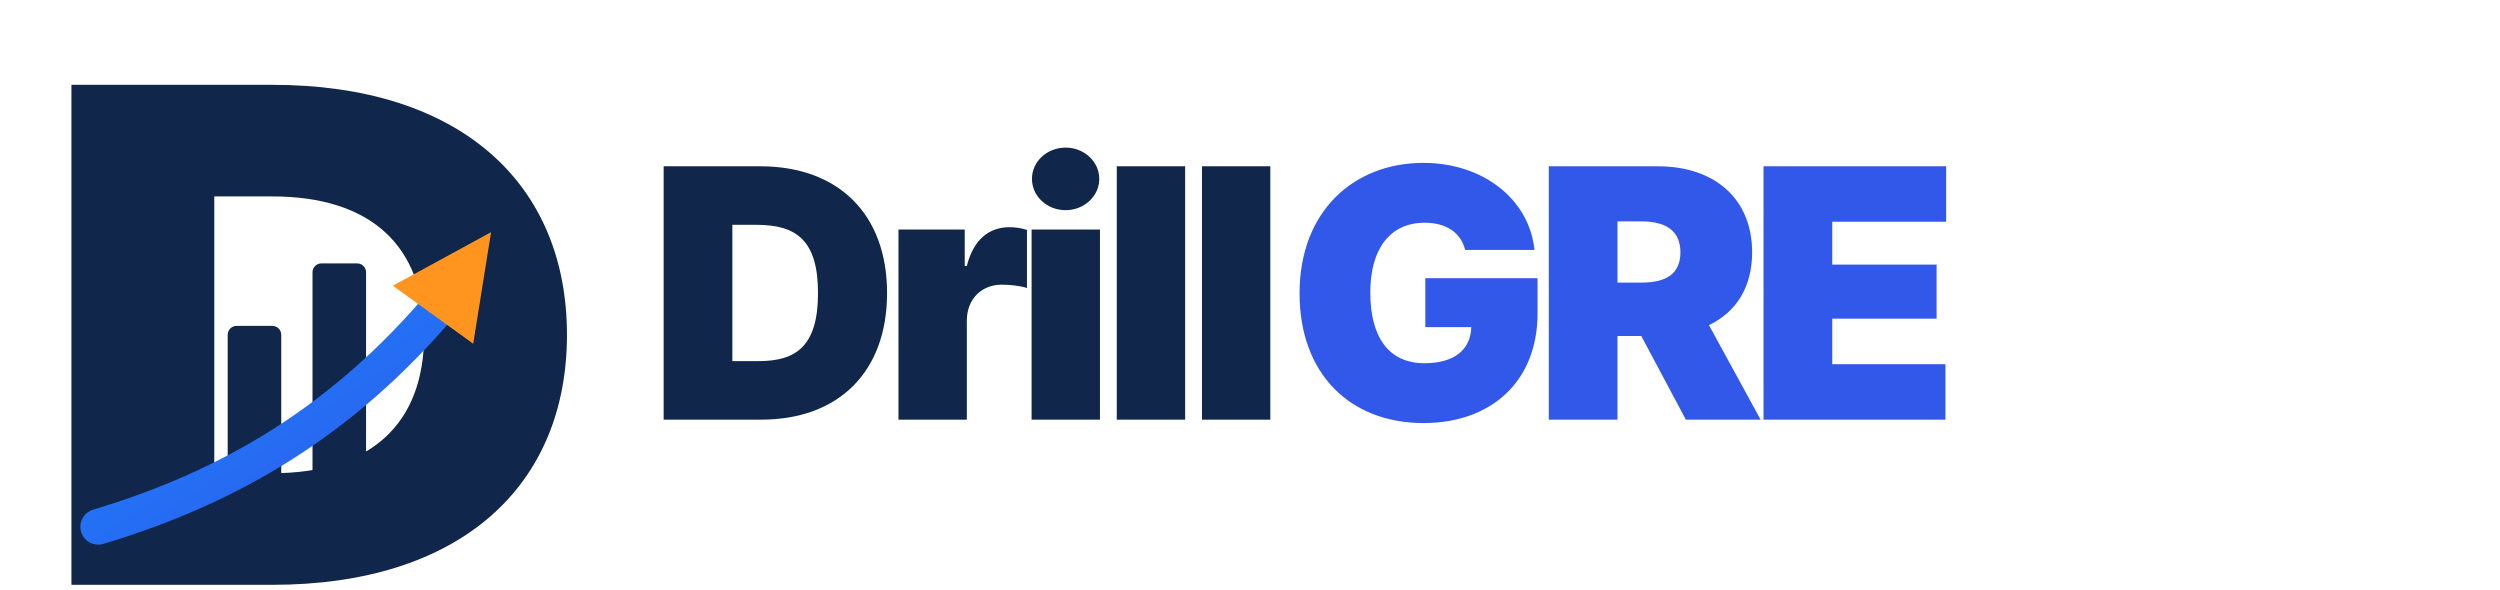
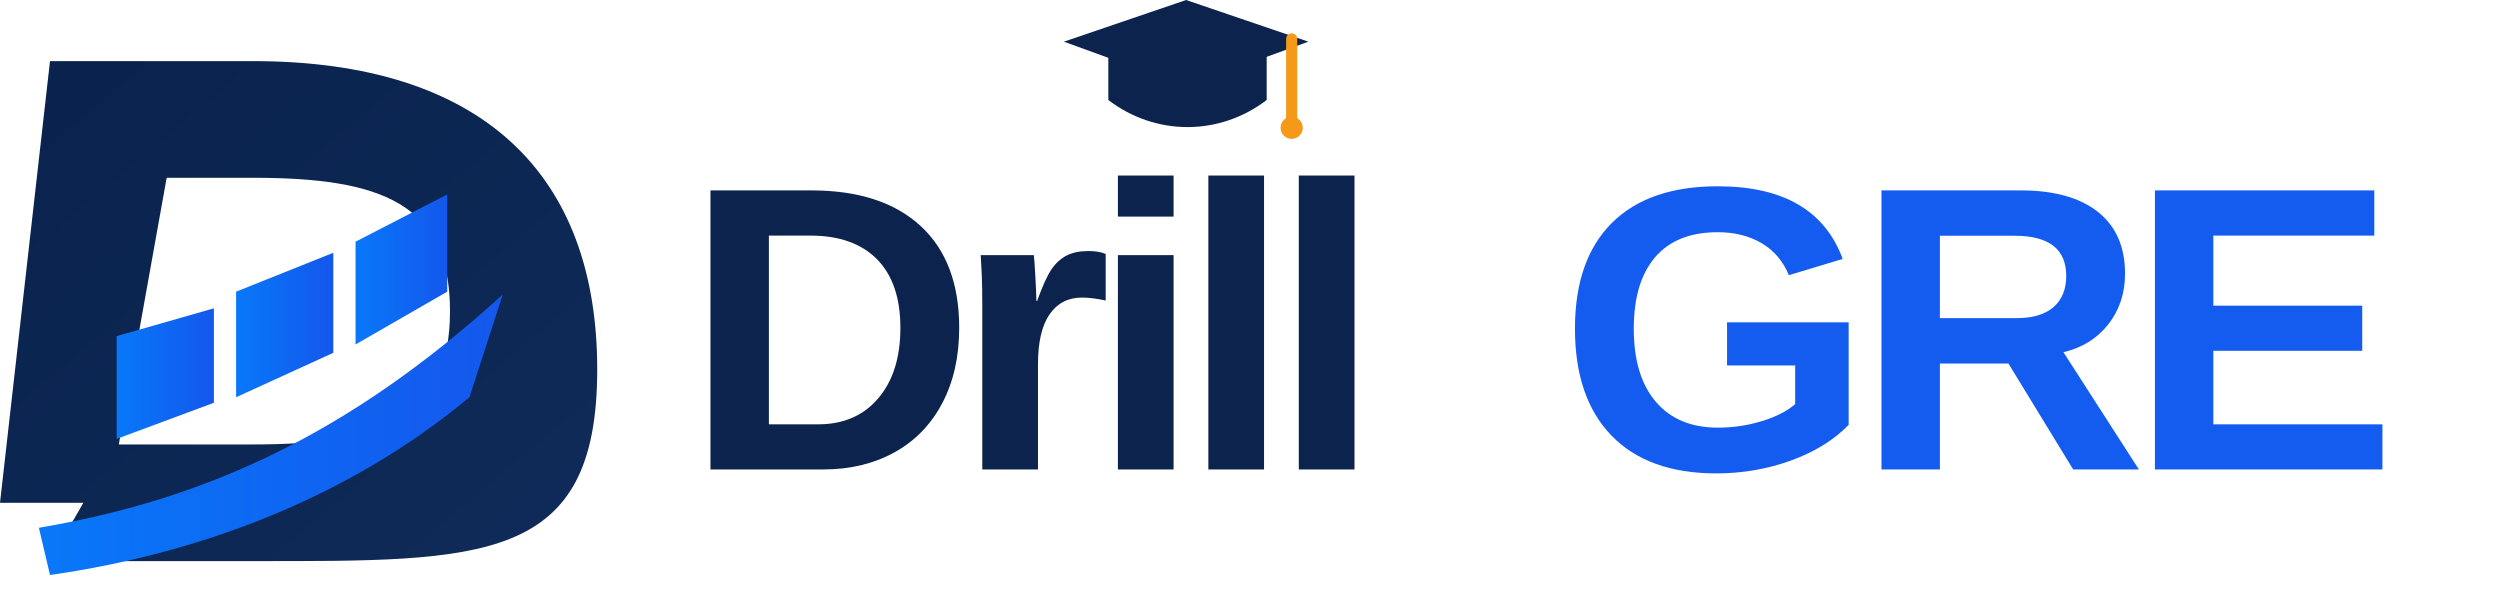
- <svg xmlns="http://www.w3.org/2000/svg" viewBox="0 0 560 132" role="img" aria-labelledby="title desc">
+ <svg xmlns="http://www.w3.org/2000/svg" viewBox="0 0 900 220" role="img" aria-labelledby="title desc">
  <defs>
-     <linearGradient id="blue" x1="0" y1="0" x2="1" y2="1">
-       <stop stop-color="#1687ff" />
-       <stop offset="1" stop-color="#3158e8" />
+     <linearGradient id="navy" x1="0" y1="0" x2="1" y2="1">
+       <stop stop-color="#09224d" />
+       <stop offset="1" stop-color="#102b59" />
+     </linearGradient>
+     <linearGradient id="blue" x1="0" y1="0" x2="1" y2="0">
+       <stop stop-color="#0878f9" />
+       <stop offset="1" stop-color="#1457ec" />
    </linearGradient>
  </defs>
-   <g transform="translate(4 7)">
-     <path d="M12 12h45c42 0 66 22 66 56s-24 56-66 56H12V12zm32 25v62h13c22 0 34-11 34-31S79 37 57 37H44z" fill="#10264b" />
-     <rect x="28" y="79" width="12" height="27" rx="2" fill="#10264b" />
-     <rect x="47" y="66" width="12" height="40" rx="2" fill="#10264b" />
-     <rect x="66" y="52" width="12" height="54" rx="2" fill="#10264b" />
-     <path d="M18 111C48 102 73 87 95 61" fill="none" stroke="url(#blue)" stroke-width="8" stroke-linecap="round" />
-     <path d="M84 57l22-12-4 25z" fill="#ff941f" />
-   </g>
-   <text x="145" y="94" font-family="Inter,Arial,sans-serif" font-size="78" font-weight="850" letter-spacing="-4" fill="#10264b">Drill<tspan fill="#3158e8">GRE</tspan>
-   </text>
+   <path d="M18 22H91C174 22 215 63 215 133S174 202 91 202H18L42 160H91C137 160 162 151 162 112S137 64 91 64H60L39 181H0L18 22Z" fill="url(#navy)" />
+   <path d="M42 158L77 145V111L42 121Z" fill="url(#blue)" />
+   <path d="M85 143L120 127V91L85 105Z" fill="url(#blue)" />
+   <path d="M128 124L161 105V70L128 87Z" fill="url(#blue)" />
+   <path d="M14 190C73 180 125 157 181 106L169 143C127 178 74 199 18 207Z" fill="url(#blue)" />
+   <text x="246" y="169" font-family="Arial, Helvetica, sans-serif" font-size="146" font-weight="800" letter-spacing="-8" fill="#0b234d">Drill</text>
+   <text x="561" y="169" font-family="Arial, Helvetica, sans-serif" font-size="146" font-weight="800" letter-spacing="-7" fill="#145cf0">GRE</text>
+   <path d="M383 15L427 0L471 15L427 31Z" fill="#0b234d" />
+   <path d="M399 19V36C416 49 439 49 456 36V19L427 29Z" fill="#0b234d" />
+   <path d="M465 14V43" stroke="#f59a18" stroke-width="4" stroke-linecap="round" />
+   <circle cx="465" cy="46" r="4" fill="#f59a18" />
</svg>
